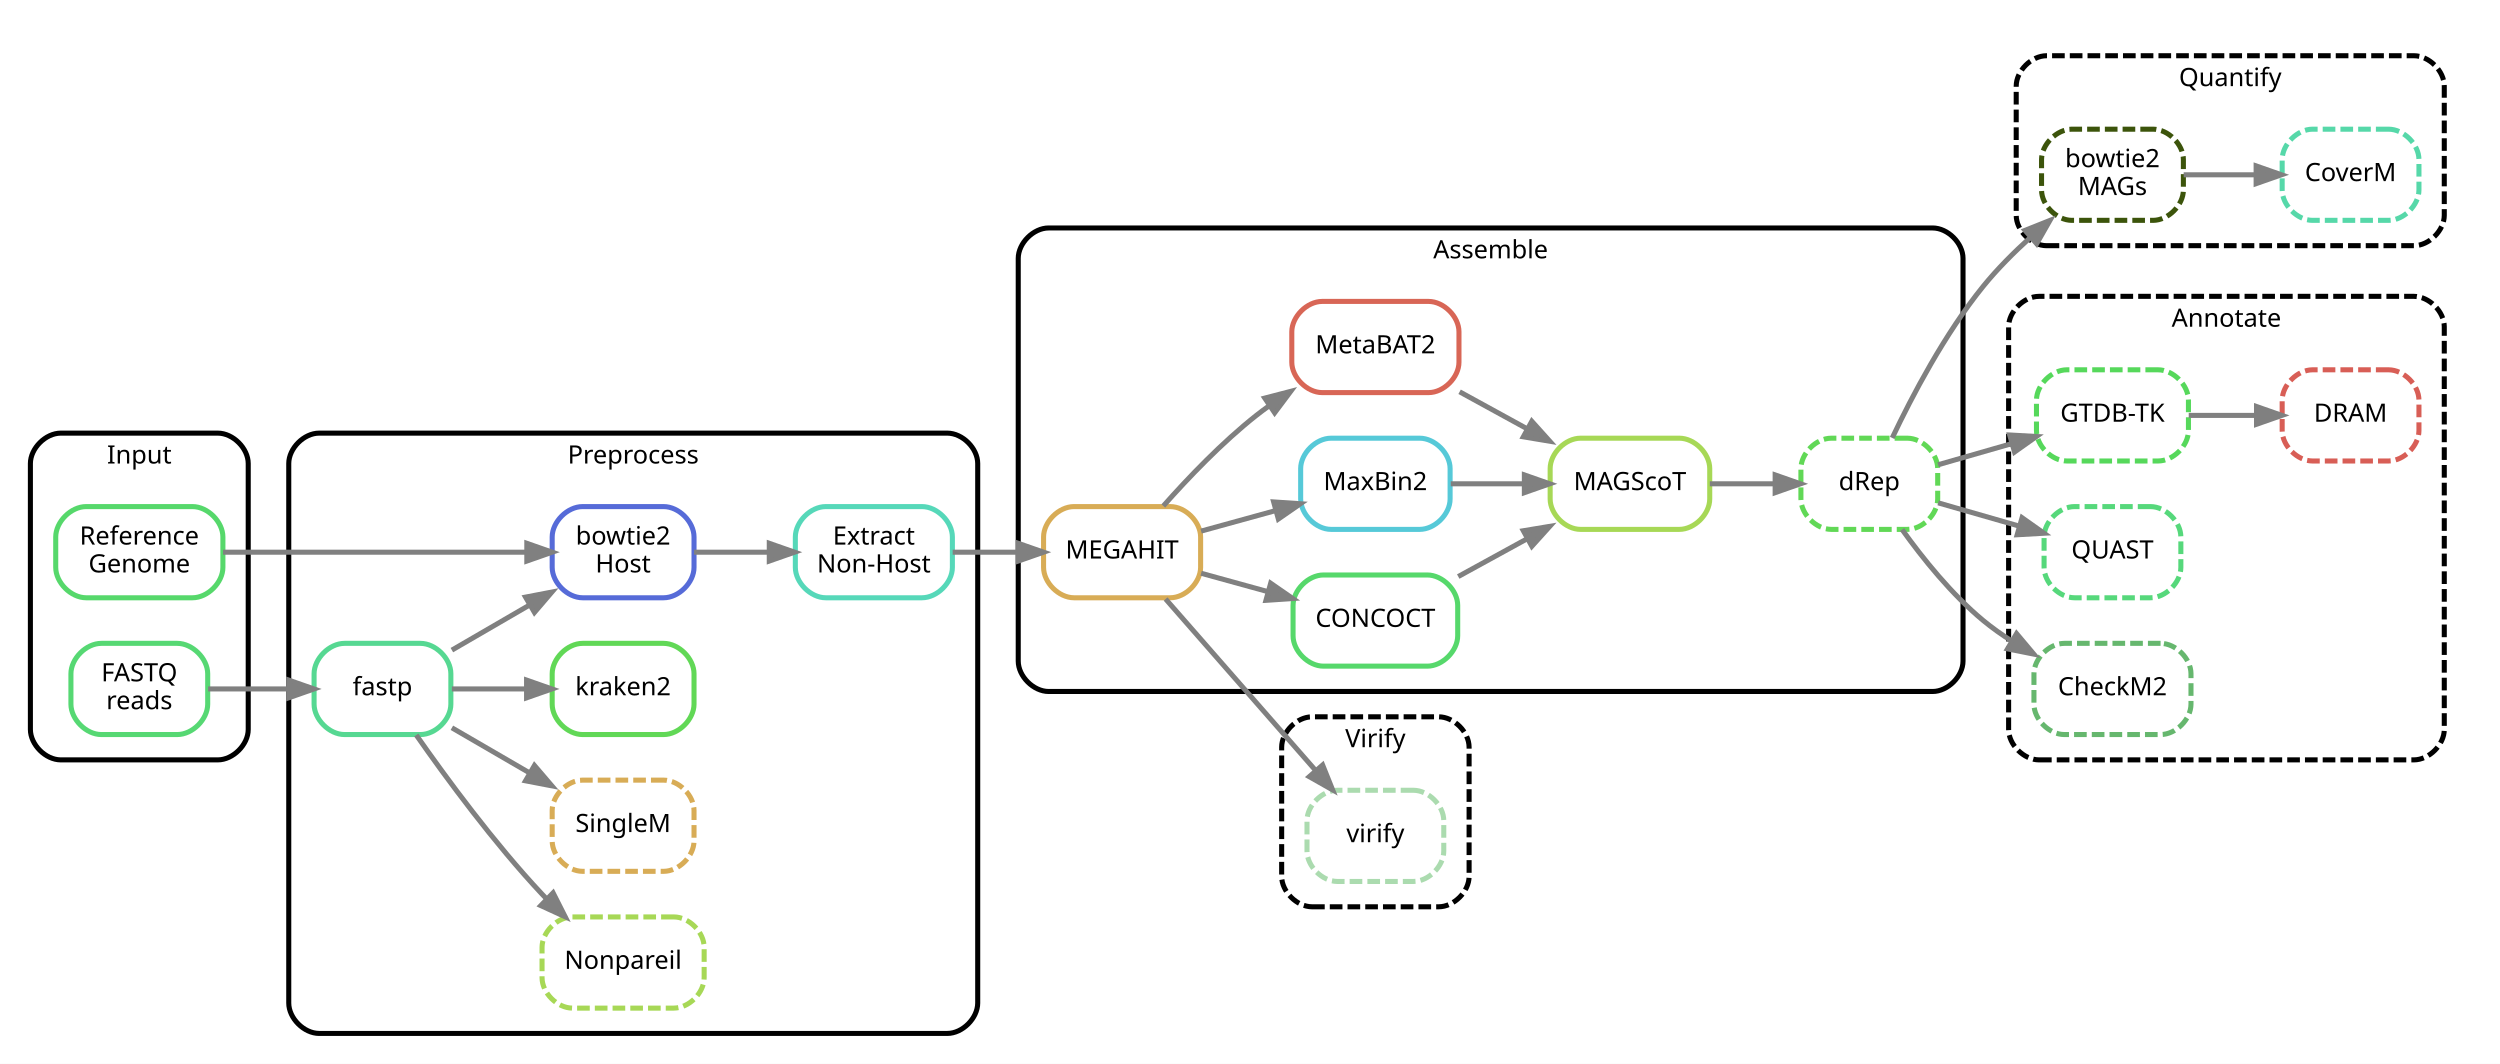
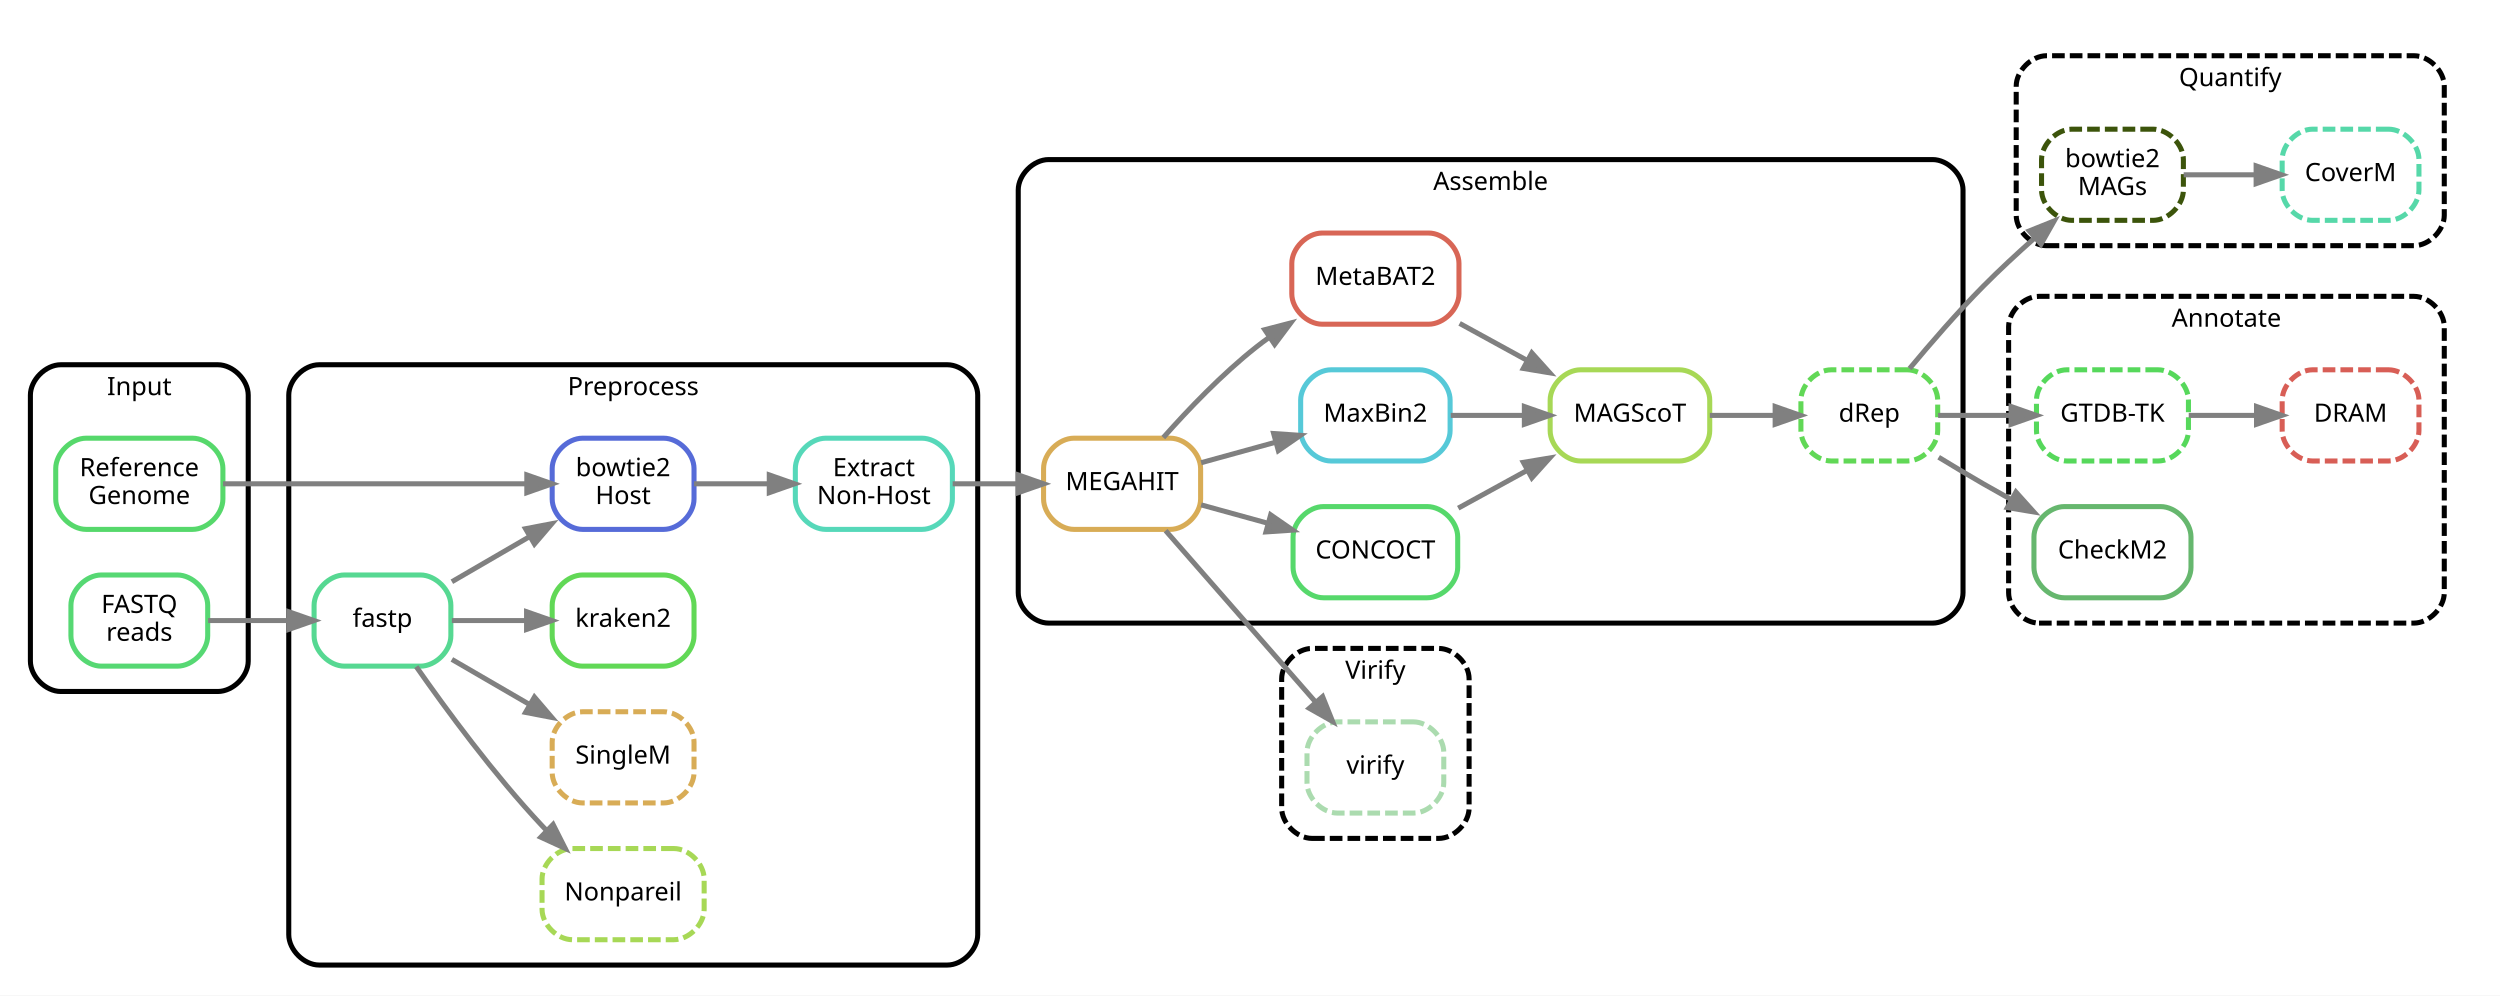
- <svg xmlns="http://www.w3.org/2000/svg" width="987pt" height="420pt" viewBox="0.00 0.00 987.00 420.00">
-   <g id="graph0" class="graph" transform="scale(1 1) rotate(0) translate(4 416)">
-     <polygon fill="white" stroke="transparent" points="-4,4 -4,-416 983,-416 983,4 -4,4" />
+ <svg xmlns="http://www.w3.org/2000/svg" width="987pt" height="393pt" viewBox="0.00 0.00 987.00 393.00">
+   <g id="graph0" class="graph" transform="scale(1 1) rotate(0) translate(4 389)">
+     <polygon fill="white" stroke="transparent" points="-4,4 -4,-389 983,-389 983,4 -4,4" />
    <g id="clust1" class="cluster">
      <path fill="white" stroke="black" stroke-width="2" d="M20,-116C20,-116 82,-116 82,-116 88,-116 94,-122 94,-128 94,-128 94,-233 94,-233 94,-239 88,-245 82,-245 82,-245 20,-245 20,-245 14,-245 8,-239 8,-233 8,-233 8,-128 8,-128 8,-122 14,-116 20,-116" />
      <text text-anchor="middle" x="51" y="-233" font-family="sans" font-size="10.00">Input</text>
    </g>
    <g id="clust2" class="cluster">
      <path fill="white" stroke="black" stroke-width="2" d="M122,-8C122,-8 370,-8 370,-8 376,-8 382,-14 382,-20 382,-20 382,-233 382,-233 382,-239 376,-245 370,-245 370,-245 122,-245 122,-245 116,-245 110,-239 110,-233 110,-233 110,-20 110,-20 110,-14 116,-8 122,-8" />
      <text text-anchor="middle" x="246" y="-233" font-family="sans" font-size="10.00">Preprocess</text>
    </g>
    <g id="clust4" class="cluster">
      <path fill="white" stroke="black" stroke-width="2" d="M410,-143C410,-143 759,-143 759,-143 765,-143 771,-149 771,-155 771,-155 771,-314 771,-314 771,-320 765,-326 759,-326 759,-326 410,-326 410,-326 404,-326 398,-320 398,-314 398,-314 398,-155 398,-155 398,-149 404,-143 410,-143" />
      <text text-anchor="middle" x="584.5" y="-314" font-family="sans" font-size="10.00">Assemble</text>
    </g>
    <g id="clust5" class="cluster">
</g>
    <g id="clust6" class="cluster">
-       <path fill="white" stroke="black" stroke-width="2" stroke-dasharray="5,2" d="M804,-319C804,-319 949,-319 949,-319 955,-319 961,-325 961,-331 961,-331 961,-382 961,-382 961,-388 955,-394 949,-394 949,-394 804,-394 804,-394 798,-394 792,-388 792,-382 792,-382 792,-331 792,-331 792,-325 798,-319 804,-319" />
-       <text text-anchor="middle" x="876.5" y="-382" font-family="sans" font-size="10.00">Quantify</text>
+       <path fill="white" stroke="black" stroke-width="2" stroke-dasharray="5,2" d="M804,-292C804,-292 949,-292 949,-292 955,-292 961,-298 961,-304 961,-304 961,-355 961,-355 961,-361 955,-367 949,-367 949,-367 804,-367 804,-367 798,-367 792,-361 792,-355 792,-355 792,-304 792,-304 792,-298 798,-292 804,-292" />
+       <text text-anchor="middle" x="876.5" y="-355" font-family="sans" font-size="10.00">Quantify</text>
    </g>
    <g id="clust7" class="cluster">
</g>
    <g id="clust8" class="cluster">
-       <path fill="white" stroke="black" stroke-width="2" stroke-dasharray="5,2" d="M801,-116C801,-116 949,-116 949,-116 955,-116 961,-122 961,-128 961,-128 961,-287 961,-287 961,-293 955,-299 949,-299 949,-299 801,-299 801,-299 795,-299 789,-293 789,-287 789,-287 789,-128 789,-128 789,-122 795,-116 801,-116" />
-       <text text-anchor="middle" x="875" y="-287" font-family="sans" font-size="10.00">Annotate</text>
+       <path fill="white" stroke="black" stroke-width="2" stroke-dasharray="5,2" d="M801,-143C801,-143 949,-143 949,-143 955,-143 961,-149 961,-155 961,-155 961,-260 961,-260 961,-266 955,-272 949,-272 949,-272 801,-272 801,-272 795,-272 789,-266 789,-260 789,-260 789,-155 789,-155 789,-149 795,-143 801,-143" />
+       <text text-anchor="middle" x="875" y="-260" font-family="sans" font-size="10.00">Annotate</text>
    </g>
    <g id="clust9" class="cluster">
</g>
    <g id="clust10" class="cluster">
      <path fill="white" stroke="black" stroke-width="2" stroke-dasharray="5,2" d="M514,-58C514,-58 564,-58 564,-58 570,-58 576,-64 576,-70 576,-70 576,-121 576,-121 576,-127 570,-133 564,-133 564,-133 514,-133 514,-133 508,-133 502,-127 502,-121 502,-121 502,-70 502,-70 502,-64 508,-58 514,-58" />
      <text text-anchor="middle" x="539" y="-121" font-family="sans" font-size="10.00">Virify</text>
    </g>
    <g id="node1" class="node">
      <path fill="none" stroke="#56d86b" stroke-width="2" d="M72,-216C72,-216 30,-216 30,-216 24,-216 18,-210 18,-204 18,-204 18,-192 18,-192 18,-186 24,-180 30,-180 30,-180 72,-180 72,-180 78,-180 84,-186 84,-192 84,-192 84,-204 84,-204 84,-210 78,-216 72,-216" />
      <text text-anchor="middle" x="51" y="-201" font-family="sans" font-size="10.00">Reference</text>
      <text text-anchor="middle" x="51" y="-190" font-family="sans" font-size="10.00">Genome</text>
    </g>
    <g id="node3" class="node">
      <path fill="none" stroke="#566bd8" stroke-width="2" d="M258,-216C258,-216 226,-216 226,-216 220,-216 214,-210 214,-204 214,-204 214,-192 214,-192 214,-186 220,-180 226,-180 226,-180 258,-180 258,-180 264,-180 270,-186 270,-192 270,-192 270,-204 270,-204 270,-210 264,-216 258,-216" />
      <text text-anchor="middle" x="242" y="-201" font-family="sans" font-size="10.00">bowtie2</text>
      <text text-anchor="middle" x="242" y="-190" font-family="sans" font-size="10.00">Host</text>
    </g>
    <g id="edge15" class="edge">
      <path fill="none" stroke="grey" stroke-width="2" d="M84.06,-198C117.18,-198 168.82,-198 203.73,-198" />
      <polygon fill="grey" stroke="grey" stroke-width="2" points="203.99,-201.5 213.99,-198 203.99,-194.5 203.99,-201.5" />
    </g>
    <g id="node2" class="node">
      <path fill="none" stroke="#56d873" stroke-width="2" d="M66,-162C66,-162 36,-162 36,-162 30,-162 24,-156 24,-150 24,-150 24,-138 24,-138 24,-132 30,-126 36,-126 36,-126 66,-126 66,-126 72,-126 78,-132 78,-138 78,-138 78,-150 78,-150 78,-156 72,-162 66,-162" />
      <text text-anchor="middle" x="51" y="-147" font-family="sans" font-size="10.00">FASTQ</text>
      <text text-anchor="middle" x="51" y="-136" font-family="sans" font-size="10.00">reads</text>
    </g>
    <g id="node5" class="node">
      <path fill="none" stroke="#56d892" stroke-width="2" d="M162,-162C162,-162 132,-162 132,-162 126,-162 120,-156 120,-150 120,-150 120,-138 120,-138 120,-132 126,-126 132,-126 132,-126 162,-126 162,-126 168,-126 174,-132 174,-138 174,-138 174,-150 174,-150 174,-156 168,-162 162,-162" />
      <text text-anchor="middle" x="147" y="-141.5" font-family="sans" font-size="10.00">fastp</text>
    </g>
    <g id="edge16" class="edge">
      <path fill="none" stroke="grey" stroke-width="2" d="M78.18,-144C87.96,-144 99.25,-144 109.77,-144" />
      <polygon fill="grey" stroke="grey" stroke-width="2" points="109.96,-147.5 119.96,-144 109.96,-140.5 109.96,-147.5" />
    </g>
    <g id="node4" class="node">
      <path fill="none" stroke="#56d8b9" stroke-width="2" d="M360,-216C360,-216 322,-216 322,-216 316,-216 310,-210 310,-204 310,-204 310,-192 310,-192 310,-186 316,-180 322,-180 322,-180 360,-180 360,-180 366,-180 372,-186 372,-192 372,-192 372,-204 372,-204 372,-210 366,-216 360,-216" />
      <text text-anchor="middle" x="341" y="-201" font-family="sans" font-size="10.00">Extract</text>
      <text text-anchor="middle" x="341" y="-190" font-family="sans" font-size="10.00">Non-Host</text>
    </g>
    <g id="edge5" class="edge">
      <path fill="none" stroke="grey" stroke-width="2" d="M270.02,-198C279.17,-198 289.61,-198 299.57,-198" />
      <polygon fill="grey" stroke="grey" stroke-width="2" points="299.71,-201.5 309.71,-198 299.71,-194.5 299.71,-201.5" />
    </g>
    <g id="node9" class="node">
      <path fill="none" stroke="#d8ac56" stroke-width="2" d="M458,-216C458,-216 420,-216 420,-216 414,-216 408,-210 408,-204 408,-204 408,-192 408,-192 408,-186 414,-180 420,-180 420,-180 458,-180 458,-180 464,-180 470,-186 470,-192 470,-192 470,-204 470,-204 470,-210 464,-216 458,-216" />
      <text text-anchor="middle" x="439" y="-195.5" font-family="sans" font-size="10.00">MEGAHIT</text>
    </g>
    <g id="edge17" class="edge">
      <path fill="none" stroke="grey" stroke-width="2" d="M372.11,-198C380.24,-198 389.17,-198 397.76,-198" />
      <polygon fill="grey" stroke="grey" stroke-width="2" points="398,-201.5 408,-198 398,-194.5 398,-201.5" />
    </g>
    <g id="edge1" class="edge">
      <path fill="none" stroke="grey" stroke-width="2" d="M174.4,-159.33C183.95,-164.88 194.91,-171.24 205.14,-177.18" />
      <polygon fill="grey" stroke="grey" stroke-width="2" points="203.48,-180.26 213.89,-182.26 207,-174.21 203.48,-180.26" />
    </g>
    <g id="node6" class="node">
      <path fill="none" stroke="#a7d856" stroke-width="2" stroke-dasharray="5,2" d="M262,-54C262,-54 222,-54 222,-54 216,-54 210,-48 210,-42 210,-42 210,-30 210,-30 210,-24 216,-18 222,-18 222,-18 262,-18 262,-18 268,-18 274,-24 274,-30 274,-30 274,-42 274,-42 274,-48 268,-54 262,-54" />
      <text text-anchor="middle" x="242" y="-33.5" font-family="sans" font-size="10.00">Nonpareil</text>
    </g>
    <g id="edge2" class="edge">
      <path fill="none" stroke="grey" stroke-width="2" d="M160.34,-125.8C172.21,-108.81 191.09,-83.14 210,-63 210.62,-62.34 211.25,-61.68 211.9,-61.02" />
      <polygon fill="grey" stroke="grey" stroke-width="2" points="214.36,-63.51 219.14,-54.05 209.5,-58.47 214.36,-63.51" />
    </g>
    <g id="node7" class="node">
      <path fill="none" stroke="#d8ac56" stroke-width="2" stroke-dasharray="5,2" d="M258,-108C258,-108 226,-108 226,-108 220,-108 214,-102 214,-96 214,-96 214,-84 214,-84 214,-78 220,-72 226,-72 226,-72 258,-72 258,-72 264,-72 270,-78 270,-84 270,-84 270,-96 270,-96 270,-102 264,-108 258,-108" />
      <text text-anchor="middle" x="242" y="-87.5" font-family="sans" font-size="10.00">SingleM</text>
    </g>
    <g id="edge3" class="edge">
      <path fill="none" stroke="grey" stroke-width="2" d="M174.4,-128.67C183.95,-123.12 194.91,-116.76 205.14,-110.82" />
      <polygon fill="grey" stroke="grey" stroke-width="2" points="207,-113.79 213.89,-105.74 203.48,-107.74 207,-113.79" />
    </g>
    <g id="node8" class="node">
      <path fill="none" stroke="#61d856" stroke-width="2" d="M258,-162C258,-162 226,-162 226,-162 220,-162 214,-156 214,-150 214,-150 214,-138 214,-138 214,-132 220,-126 226,-126 226,-126 258,-126 258,-126 264,-126 270,-132 270,-138 270,-138 270,-150 270,-150 270,-156 264,-162 258,-162" />
      <text text-anchor="middle" x="242" y="-141.5" font-family="sans" font-size="10.00">kraken2</text>
    </g>
    <g id="edge4" class="edge">
      <path fill="none" stroke="grey" stroke-width="2" d="M174.4,-144C183.47,-144 193.81,-144 203.58,-144" />
      <polygon fill="grey" stroke="grey" stroke-width="2" points="203.89,-147.5 213.89,-144 203.89,-140.5 203.89,-147.5" />
    </g>
    <g id="node10" class="node">
      <path fill="none" stroke="#56d86b" stroke-width="2" d="M559.5,-189C559.5,-189 518.5,-189 518.5,-189 512.5,-189 506.5,-183 506.5,-177 506.5,-177 506.5,-165 506.5,-165 506.5,-159 512.5,-153 518.5,-153 518.5,-153 559.5,-153 559.5,-153 565.5,-153 571.5,-159 571.5,-165 571.5,-165 571.5,-177 571.5,-177 571.5,-183 565.5,-189 559.5,-189" />
      <text text-anchor="middle" x="539" y="-168.5" font-family="sans" font-size="10.00">CONCOCT</text>
    </g>
    <g id="edge6" class="edge">
      <path fill="none" stroke="grey" stroke-width="2" d="M470.2,-189.68C478.54,-187.38 487.73,-184.85 496.58,-182.41" />
      <polygon fill="grey" stroke="grey" stroke-width="2" points="497.66,-185.74 506.37,-179.71 495.8,-179 497.66,-185.74" />
    </g>
    <g id="node11" class="node">
      <path fill="none" stroke="#56c9d8" stroke-width="2" d="M556.5,-243C556.5,-243 521.5,-243 521.5,-243 515.5,-243 509.5,-237 509.5,-231 509.5,-231 509.5,-219 509.5,-219 509.5,-213 515.5,-207 521.5,-207 521.5,-207 556.5,-207 556.5,-207 562.5,-207 568.5,-213 568.5,-219 568.5,-219 568.5,-231 568.5,-231 568.5,-237 562.5,-243 556.5,-243" />
      <text text-anchor="middle" x="539" y="-222.5" font-family="sans" font-size="10.00">MaxBin2</text>
    </g>
    <g id="edge7" class="edge">
      <path fill="none" stroke="grey" stroke-width="2" d="M470.2,-206.32C479.47,-208.87 489.79,-211.72 499.53,-214.4" />
      <polygon fill="grey" stroke="grey" stroke-width="2" points="498.83,-217.84 509.4,-217.12 500.69,-211.09 498.83,-217.84" />
    </g>
    <g id="node12" class="node">
      <path fill="none" stroke="#d86656" stroke-width="2" d="M560,-297C560,-297 518,-297 518,-297 512,-297 506,-291 506,-285 506,-285 506,-273 506,-273 506,-267 512,-261 518,-261 518,-261 560,-261 560,-261 566,-261 572,-267 572,-273 572,-273 572,-285 572,-285 572,-291 566,-297 560,-297" />
      <text text-anchor="middle" x="539" y="-276.5" font-family="sans" font-size="10.00">MetaBAT2</text>
    </g>
    <g id="edge8" class="edge">
      <path fill="none" stroke="grey" stroke-width="2" d="M455.28,-216.25C465.1,-227.34 478.51,-241.36 492,-252 493.58,-253.25 495.23,-254.48 496.91,-255.68" />
      <polygon fill="grey" stroke="grey" stroke-width="2" points="495.33,-258.83 505.58,-261.5 499.23,-253.02 495.33,-258.83" />
    </g>
-     <g id="node21" class="node">
+     <g id="node20" class="node">
      <path fill="none" stroke="#abdbaf" stroke-width="2" stroke-dasharray="5,2" d="M554,-104C554,-104 524,-104 524,-104 518,-104 512,-98 512,-92 512,-92 512,-80 512,-80 512,-74 518,-68 524,-68 524,-68 554,-68 554,-68 560,-68 566,-74 566,-80 566,-80 566,-92 566,-92 566,-98 560,-104 554,-104" />
      <text text-anchor="middle" x="539" y="-83.5" font-family="sans" font-size="10.00">virify</text>
    </g>
    <g id="edge18" class="edge">
      <path fill="none" stroke="grey" stroke-width="2" d="M456.18,-179.51C472.31,-161.08 497.21,-132.62 515.31,-111.93" />
      <polygon fill="grey" stroke="grey" stroke-width="2" points="518.17,-113.98 522.12,-104.15 512.9,-109.37 518.17,-113.98" />
    </g>
    <g id="node13" class="node">
      <path fill="none" stroke="#a7d856" stroke-width="2" d="M659,-243C659,-243 620,-243 620,-243 614,-243 608,-237 608,-231 608,-231 608,-219 608,-219 608,-213 614,-207 620,-207 620,-207 659,-207 659,-207 665,-207 671,-213 671,-219 671,-219 671,-231 671,-231 671,-237 665,-243 659,-243" />
      <text text-anchor="middle" x="639.5" y="-222.5" font-family="sans" font-size="10.00">MAGScoT</text>
    </g>
    <g id="edge10" class="edge">
      <path fill="none" stroke="grey" stroke-width="2" d="M571.71,-188.38C580.4,-193.15 589.92,-198.37 598.99,-203.34" />
      <polygon fill="grey" stroke="grey" stroke-width="2" points="597.41,-206.46 607.86,-208.2 600.77,-200.33 597.41,-206.46" />
    </g>
    <g id="edge11" class="edge">
      <path fill="none" stroke="grey" stroke-width="2" d="M568.76,-225C577.76,-225 587.88,-225 597.56,-225" />
      <polygon fill="grey" stroke="grey" stroke-width="2" points="597.82,-228.5 607.82,-225 597.82,-221.5 597.82,-228.5" />
    </g>
    <g id="edge9" class="edge">
      <path fill="none" stroke="grey" stroke-width="2" d="M572.25,-261.32C580.75,-256.66 590.01,-251.58 598.85,-246.74" />
      <polygon fill="grey" stroke="grey" stroke-width="2" points="600.76,-249.68 607.85,-241.8 597.4,-243.54 600.76,-249.68" />
    </g>
    <g id="node14" class="node">
      <path fill="none" stroke="#61d856" stroke-width="2" stroke-dasharray="5,2" d="M749,-243C749,-243 719,-243 719,-243 713,-243 707,-237 707,-231 707,-231 707,-219 707,-219 707,-213 713,-207 719,-207 719,-207 749,-207 749,-207 755,-207 761,-213 761,-219 761,-219 761,-231 761,-231 761,-237 755,-243 749,-243" />
      <text text-anchor="middle" x="734" y="-222.5" font-family="sans" font-size="10.00">dRep</text>
    </g>
    <g id="edge12" class="edge">
      <path fill="none" stroke="grey" stroke-width="2" d="M671.04,-225C679.27,-225 688.26,-225 696.77,-225" />
      <polygon fill="grey" stroke="grey" stroke-width="2" points="696.83,-228.5 706.83,-225 696.83,-221.5 696.83,-228.5" />
    </g>
    <g id="node15" class="node">
-       <path fill="none" stroke="#3c540b" stroke-width="2" stroke-dasharray="5,2" d="M846,-365C846,-365 814,-365 814,-365 808,-365 802,-359 802,-353 802,-353 802,-341 802,-341 802,-335 808,-329 814,-329 814,-329 846,-329 846,-329 852,-329 858,-335 858,-341 858,-341 858,-353 858,-353 858,-359 852,-365 846,-365" />
-       <text text-anchor="middle" x="830" y="-350" font-family="sans" font-size="10.00">bowtie2</text>
-       <text text-anchor="middle" x="830" y="-339" font-family="sans" font-size="10.00">MAGs</text>
+       <path fill="none" stroke="#3c540b" stroke-width="2" stroke-dasharray="5,2" d="M846,-338C846,-338 814,-338 814,-338 808,-338 802,-332 802,-326 802,-326 802,-314 802,-314 802,-308 808,-302 814,-302 814,-302 846,-302 846,-302 852,-302 858,-308 858,-314 858,-314 858,-326 858,-326 858,-332 852,-338 846,-338" />
+       <text text-anchor="middle" x="830" y="-323" font-family="sans" font-size="10.00">bowtie2</text>
+       <text text-anchor="middle" x="830" y="-312" font-family="sans" font-size="10.00">MAGs</text>
    </g>
    <g id="edge20" class="edge">
-       <path fill="none" stroke="grey" stroke-width="2" d="M743.05,-243.1C750.89,-259.64 763.82,-284.28 779,-303 784.5,-309.78 791.1,-316.38 797.67,-322.33" />
-       <polygon fill="grey" stroke="grey" stroke-width="2" points="795.47,-325.05 805.32,-328.98 800.07,-319.77 795.47,-325.05" />
+       <path fill="none" stroke="grey" stroke-width="2" d="M749.89,-243.48C758.15,-253.41 768.8,-265.7 779,-276 785.32,-282.38 792.4,-288.93 799.2,-294.97" />
+       <polygon fill="grey" stroke="grey" stroke-width="2" points="797.17,-297.84 807,-301.78 801.77,-292.57 797.17,-297.84" />
    </g>
    <g id="node17" class="node">
-       <path fill="none" stroke="#56d85b" stroke-width="2" stroke-dasharray="5,2" d="M848,-270C848,-270 812,-270 812,-270 806,-270 800,-264 800,-258 800,-258 800,-246 800,-246 800,-240 806,-234 812,-234 812,-234 848,-234 848,-234 854,-234 860,-240 860,-246 860,-246 860,-258 860,-258 860,-264 854,-270 848,-270" />
-       <text text-anchor="middle" x="830" y="-249.5" font-family="sans" font-size="10.00">GTDB-TK</text>
+       <path fill="none" stroke="#56d85b" stroke-width="2" stroke-dasharray="5,2" d="M848,-243C848,-243 812,-243 812,-243 806,-243 800,-237 800,-231 800,-231 800,-219 800,-219 800,-213 806,-207 812,-207 812,-207 848,-207 848,-207 854,-207 860,-213 860,-219 860,-219 860,-231 860,-231 860,-237 854,-243 848,-243" />
+       <text text-anchor="middle" x="830" y="-222.5" font-family="sans" font-size="10.00">GTDB-TK</text>
    </g>
    <g id="edge19" class="edge">
-       <path fill="none" stroke="grey" stroke-width="2" d="M761.18,-232.52C770.13,-235.09 780.35,-238.03 790.08,-240.82" />
-       <polygon fill="grey" stroke="grey" stroke-width="2" points="789.41,-244.27 799.98,-243.67 791.34,-237.54 789.41,-244.27" />
+       <path fill="none" stroke="grey" stroke-width="2" d="M761.18,-225C770.04,-225 780.13,-225 789.78,-225" />
+       <polygon fill="grey" stroke="grey" stroke-width="2" points="789.98,-228.5 799.98,-225 789.98,-221.5 789.98,-228.5" />
    </g>
    <g id="node19" class="node">
-       <path fill="none" stroke="#56d87b" stroke-width="2" stroke-dasharray="5,2" d="M845,-216C845,-216 815,-216 815,-216 809,-216 803,-210 803,-204 803,-204 803,-192 803,-192 803,-186 809,-180 815,-180 815,-180 845,-180 845,-180 851,-180 857,-186 857,-192 857,-192 857,-204 857,-204 857,-210 851,-216 845,-216" />
-       <text text-anchor="middle" x="830" y="-195.5" font-family="sans" font-size="10.00">QUAST</text>
-     </g>
-     <g id="edge22" class="edge">
-       <path fill="none" stroke="grey" stroke-width="2" d="M761.18,-217.48C771.06,-214.64 782.48,-211.36 793.1,-208.31" />
-       <polygon fill="grey" stroke="grey" stroke-width="2" points="794.31,-211.61 802.96,-205.48 792.38,-204.88 794.31,-211.61" />
-     </g>
-     <g id="node20" class="node">
-       <path fill="none" stroke="#66b76e" stroke-width="2" stroke-dasharray="5,2" d="M849,-162C849,-162 811,-162 811,-162 805,-162 799,-156 799,-150 799,-150 799,-138 799,-138 799,-132 805,-126 811,-126 811,-126 849,-126 849,-126 855,-126 861,-132 861,-138 861,-138 861,-150 861,-150 861,-156 855,-162 849,-162" />
-       <text text-anchor="middle" x="830" y="-141.5" font-family="sans" font-size="10.00">CheckM2</text>
+       <path fill="none" stroke="#66b76e" stroke-width="2" d="M849,-189C849,-189 811,-189 811,-189 805,-189 799,-183 799,-177 799,-177 799,-165 799,-165 799,-159 805,-153 811,-153 811,-153 849,-153 849,-153 855,-153 861,-159 861,-165 861,-165 861,-177 861,-177 861,-183 855,-189 849,-189" />
+       <text text-anchor="middle" x="830" y="-168.5" font-family="sans" font-size="10.00">CheckM2</text>
    </g>
    <g id="edge21" class="edge">
-       <path fill="none" stroke="grey" stroke-width="2" d="M746.95,-206.93C755.04,-195.64 766.51,-181.33 779,-171 782.47,-168.13 786.3,-165.42 790.24,-162.91" />
-       <polygon fill="grey" stroke="grey" stroke-width="2" points="792.14,-165.86 798.96,-157.75 788.57,-159.83 792.14,-165.86" />
+       <path fill="none" stroke="grey" stroke-width="2" d="M761.38,-208.48C767.15,-204.96 773.25,-201.31 779,-198 782.61,-195.92 786.38,-193.8 790.17,-191.69" />
+       <polygon fill="grey" stroke="grey" stroke-width="2" points="791.89,-194.74 798.97,-186.87 788.52,-188.61 791.89,-194.74" />
    </g>
    <g id="node16" class="node">
-       <path fill="none" stroke="#56d8a9" stroke-width="2" stroke-dasharray="5,2" d="M939,-365C939,-365 909,-365 909,-365 903,-365 897,-359 897,-353 897,-353 897,-341 897,-341 897,-335 903,-329 909,-329 909,-329 939,-329 939,-329 945,-329 951,-335 951,-341 951,-341 951,-353 951,-353 951,-359 945,-365 939,-365" />
-       <text text-anchor="middle" x="924" y="-344.5" font-family="sans" font-size="10.00">CoverM</text>
+       <path fill="none" stroke="#56d8a9" stroke-width="2" stroke-dasharray="5,2" d="M939,-338C939,-338 909,-338 909,-338 903,-338 897,-332 897,-326 897,-326 897,-314 897,-314 897,-308 903,-302 909,-302 909,-302 939,-302 939,-302 945,-302 951,-308 951,-314 951,-314 951,-326 951,-326 951,-332 945,-338 939,-338" />
+       <text text-anchor="middle" x="924" y="-317.5" font-family="sans" font-size="10.00">CoverM</text>
    </g>
    <g id="edge13" class="edge">
-       <path fill="none" stroke="grey" stroke-width="2" d="M858.11,-347C867.06,-347 877.17,-347 886.69,-347" />
-       <polygon fill="grey" stroke="grey" stroke-width="2" points="886.72,-350.5 896.72,-347 886.72,-343.5 886.72,-350.5" />
+       <path fill="none" stroke="grey" stroke-width="2" d="M858.11,-320C867.06,-320 877.17,-320 886.69,-320" />
+       <polygon fill="grey" stroke="grey" stroke-width="2" points="886.72,-323.5 896.72,-320 886.72,-316.5 886.72,-323.5" />
    </g>
    <g id="node18" class="node">
-       <path fill="none" stroke="#d85e56" stroke-width="2" stroke-dasharray="5,2" d="M939,-270C939,-270 909,-270 909,-270 903,-270 897,-264 897,-258 897,-258 897,-246 897,-246 897,-240 903,-234 909,-234 909,-234 939,-234 939,-234 945,-234 951,-240 951,-246 951,-246 951,-258 951,-258 951,-264 945,-270 939,-270" />
-       <text text-anchor="middle" x="924" y="-249.5" font-family="sans" font-size="10.00">DRAM</text>
+       <path fill="none" stroke="#d85e56" stroke-width="2" stroke-dasharray="5,2" d="M939,-243C939,-243 909,-243 909,-243 903,-243 897,-237 897,-231 897,-231 897,-219 897,-219 897,-213 903,-207 909,-207 909,-207 939,-207 939,-207 945,-207 951,-213 951,-219 951,-219 951,-231 951,-231 951,-237 945,-243 939,-243" />
+       <text text-anchor="middle" x="924" y="-222.5" font-family="sans" font-size="10.00">DRAM</text>
    </g>
    <g id="edge14" class="edge">
-       <path fill="none" stroke="grey" stroke-width="2" d="M860.11,-252C868.58,-252 877.95,-252 886.8,-252" />
-       <polygon fill="grey" stroke="grey" stroke-width="2" points="886.88,-255.5 896.88,-252 886.88,-248.5 886.88,-255.5" />
+       <path fill="none" stroke="grey" stroke-width="2" d="M860.11,-225C868.58,-225 877.95,-225 886.8,-225" />
+       <polygon fill="grey" stroke="grey" stroke-width="2" points="886.88,-228.5 896.88,-225 886.88,-221.5 886.88,-228.5" />
    </g>
  </g>
</svg>
